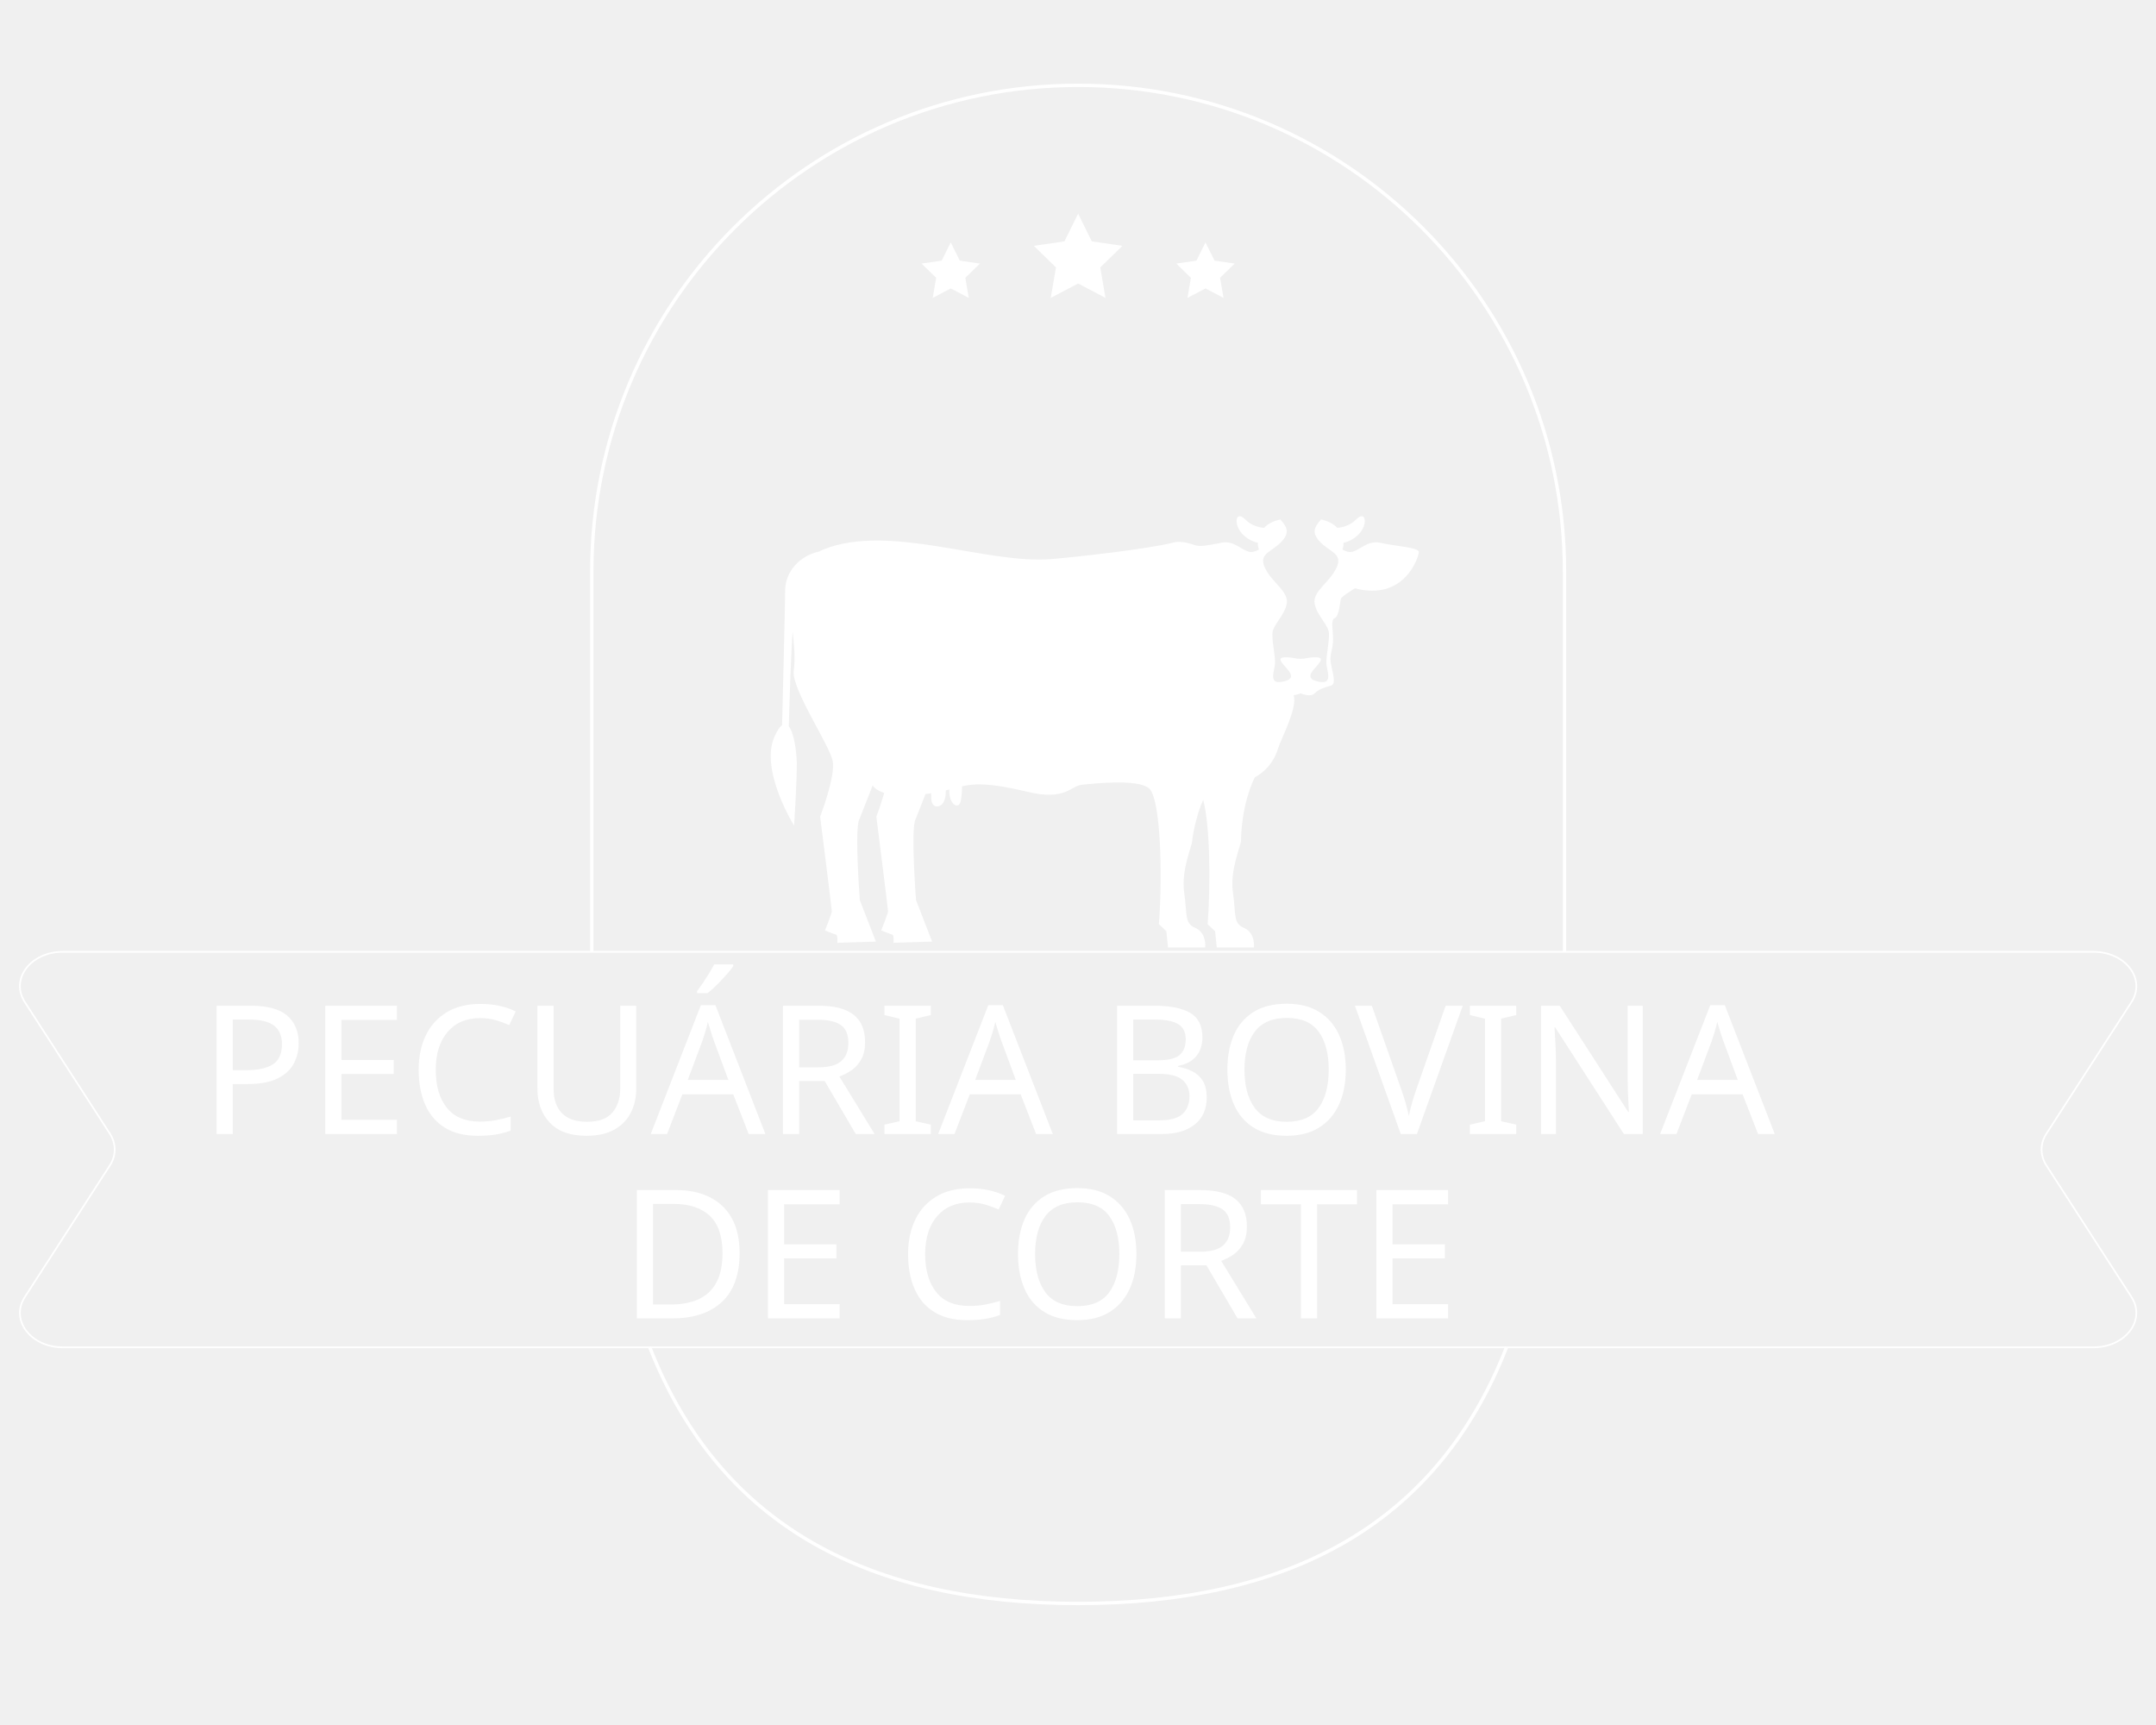
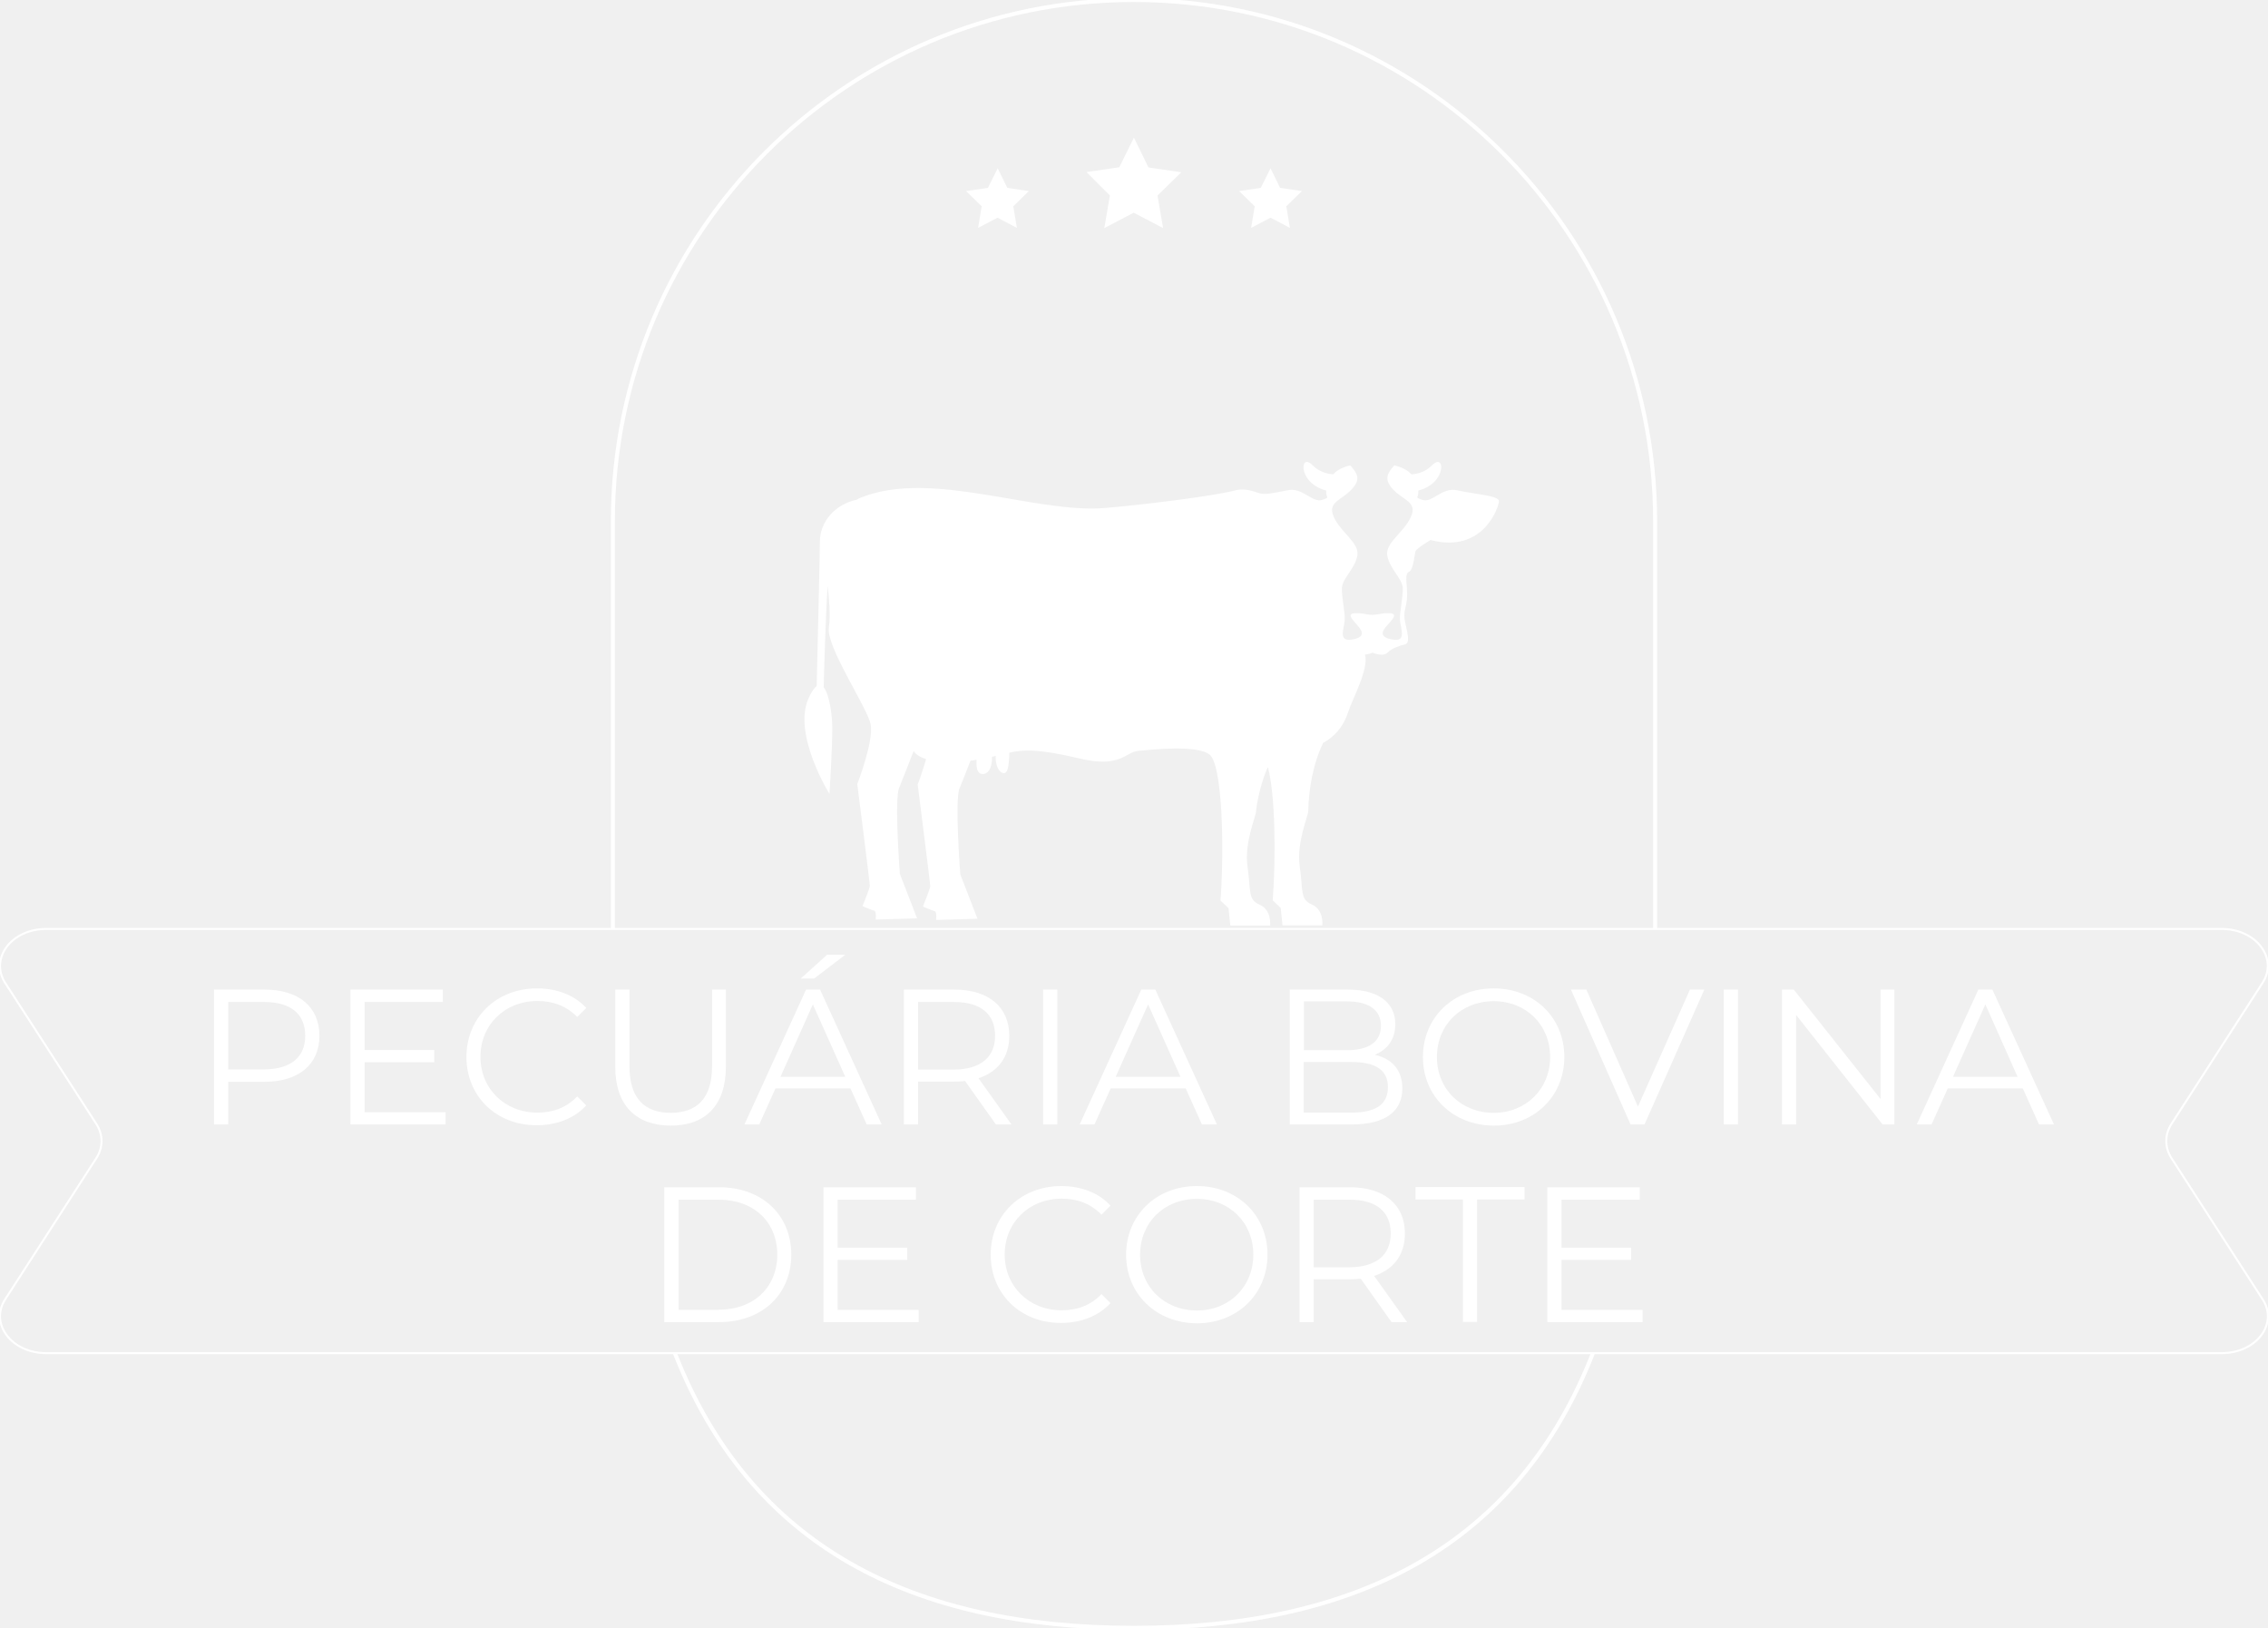
- <svg xmlns="http://www.w3.org/2000/svg" version="1.1" id="Layer_1" x="0px" y="0px" viewBox="0 0 1280 1024" style="enable-background:new 0 0 1280 1024;" xml:space="preserve">
+ <svg xmlns="http://www.w3.org/2000/svg" version="1.1" id="Layer_1" x="0px" y="0px" viewBox="0 0 1133.9 813.5" style="enable-background:new 0 0 1133.9 813.5;" xml:space="preserve">
  <style type="text/css">
	.st0{fill:#FFFFFF;}
	.st1{fill:none;stroke:#FFFFFF;stroke-miterlimit:10;}
	.st2{fill:none;stroke:#FFFFFF;stroke-width:2;stroke-miterlimit:10;}
- 	.st3{font-family:'Montserrat-Black';}
- 	.st4{font-size:106.648px;}
+ 	.st3{enable-background:new    ;}
</style>
  <g>
    <g id="XMLID_00000088111987638894697220000004016578169899532215_">
      <g>
-         <path id="XMLID_00000049939769845250685850000000805139891083129509_" class="st0" d="M819.49,322.21     c-8.83-2.08-14.03,7.27-19.74,5.19c-4.62-1.68-1.77-0.65-2.16-5.13c2.69-0.68,6.24-2.13,9.19-5.23     c5.55-5.84,4.09-14.47-1.61-8.71c-3.82,3.86-8.54,4.81-11.25,5.02c-2.36-2.59-5.71-4.08-9.58-5.02     c-4.1,4.58-5.59,7.62-1.18,12.72c5.84,6.74,14.37,7.19,10.33,15.94c-4.04,8.76-14.35,14.15-13.01,21.33     c1.33,7.19,8.3,12.58,8.52,17.74c0.22,5.16-1.75,13.47-1.55,17.74c0.2,4.27,4.02,12.13-3.62,11c-7.64-1.12-6.72-4.27-3.47-7.86     c3.25-3.59,5.94-6.51,1.45-6.74c-4.49-0.22-6.18,0.85-9.6,0.9c-3.42,0.05-5.1-1.12-9.6-0.9c-4.49,0.22-1.8,3.14,1.45,6.74     c3.25,3.59,4.16,6.74-3.47,7.86c-7.64,1.12-3.82-6.74-3.62-11c0.2-4.27-1.77-12.58-1.55-17.74c0.22-5.17,7.19-10.55,8.52-17.74     c1.33-7.19-8.97-12.58-13.01-21.33c-4.04-8.76,4.49-9.21,10.33-15.94c4.42-5.1,2.92-8.14-1.18-12.72     c-3.88,0.94-7.22,2.43-9.58,5.02c-2.71-0.21-7.44-1.16-11.25-5.02c-5.7-5.76-7.16,2.86-1.61,8.71c2.94,3.1,6.49,4.55,9.19,5.23     c-0.39,4.48,2.46,3.45-2.16,5.13c-5.72,2.08-10.91-7.27-19.74-5.19c-2.93,0.69-6.42,1.22-9.78,1.72     c-2.25,0.33-4.55,0.18-6.69-0.6c-3.84-1.39-8.46-2.18-11.73-1.3c-13.8,3.71-57.3,8.6-72.65,9.86     c-38.67,3.16-95.96-21.44-135.19-5.72c-0.87,0.35-1.69,0.76-2.48,1.19c-11.94,2.56-20.27,12.35-20.27,23.12     c0,7.62-1.33,60.82-1.82,79.94c-1.34,0.98-2.84,3.13-4.5,6.85c-8.89,19.92,11.64,52.87,11.64,52.87s1.66-25.94,1.59-36.91     c-0.04-6.58-1.6-18.17-4.75-22.1c0.36-12.83,1.25-42.42,2.27-56.19c0.82,6.73,1.7,16.46,0.67,23.04     c-1.66,10.64,21.4,44.46,23.13,53.77c1.73,9.31-7.46,33.01-7.46,33.01s6.94,54.89,6.94,56.22c0,1.33-4.05,11.3-4.05,11.3     s5.16,2.18,6.49,2.51c1.33,0.33,0.76,4.87,0.76,4.87l22.97-0.7l-9.55-24.63c0,0-3.23-42.03-0.33-47.89     c0.44-0.89,7.98-20.29,7.98-20.29s1.15,2.74,6.83,4.56c-2.15,7.53-4.67,14.04-4.67,14.04s6.94,54.89,6.94,56.22     c0,1.33-4.05,11.3-4.05,11.3s5.16,2.18,6.49,2.51c1.33,0.33,0.76,4.87,0.76,4.87l22.97-0.7l-9.55-24.63     c0,0-3.23-42.03-0.33-47.89c0.29-0.59,3.68-9.24,5.94-15.06c1.09-0.15,2.21-0.31,3.37-0.5c0.02,0.88,0.02,1.76,0.05,2.64     c0.06,1.74,0.3,3.73,1.74,4.72c1.31,0.89,3.19,0.51,4.37-0.53c1.19-1.04,1.8-2.6,2.15-4.14c0.33-1.42,0.41-2.89,0.36-4.35     c0.74-0.17,1.44-0.34,2.12-0.51c-0.01,0.32-0.02,0.65-0.02,0.97c0.02,2.59,0.52,5.33,2.23,7.29c0.65,0.74,1.6,1.38,2.57,1.19     c1.34-0.27,1.87-1.87,2.09-3.22c0.45-2.69,0.66-5.42,0.65-8.14c7.71-1.76,16.14-2.18,39.43,3.35     c22.12,5.25,24.94-3.66,31.92-4.32c6.98-0.67,32.75-3.58,39.63,2.1c6.87,5.67,8.23,49.86,5.93,80.71l4.43,4.19l0.96,9.6h22.09     c0,0,0.96-8.64-5.76-11.52c-6.72-2.88-4.8-7.68-6.72-21.13c-1.92-13.44,4.8-27.85,4.8-30.75c0-1.89,2.27-15.17,6.5-24.21     c3.96,14.85,4.51,48.74,2.64,73.83l4.43,4.19l0.96,9.6h22.09c0,0,0.96-8.64-5.76-11.52c-6.72-2.88-4.8-7.68-6.72-21.13     c-1.92-13.44,4.8-27.85,4.8-30.75c0-2.56,0.32-21.3,8.15-37.57c5.86-3.2,11.1-8.44,13.82-17.04c2.19-6.92,11.72-24.24,9.26-31.74     c2.18-0.2,4.19-1.1,4.19-1.1s5.71,2.6,8.31,0s6.23-3.64,9.87-4.68c3.64-1.04-0.52-11.43-0.52-15.59c0-4.16,1.56-6.23,1.56-11.95     c0-5.72-1.56-11.43,1.04-12.47c2.6-1.04,3.12-9.87,3.64-11.43c0.52-1.56,8.31-6.23,8.31-6.23c29.61,7.79,37.92-18.7,37.92-21.52     C842.35,324.89,828.32,324.29,819.49,322.21z" />
+         <path id="XMLID_00000049939769845250685850000000805139891083129509_" class="st0" d="M728.8,245.1c-8-1.9-12.7,6.6-17.8,4.7     c-4.2-1.5-1.6-0.6-1.9-4.6c2.4-0.6,5.6-1.9,8.3-4.7c5-5.3,3.7-13.1-1.5-7.9c-3.4,3.5-7.7,4.3-10.2,4.5c-2.1-2.3-5.2-3.7-8.6-4.5     c-3.7,4.1-5,6.9-1.1,11.5c5.3,6.1,13,6.5,9.3,14.4c-3.6,7.9-12.9,12.8-11.7,19.3c1.2,6.5,7.5,11.4,7.7,16     c0.2,4.7-1.6,12.2-1.4,16c0.2,3.9,3.6,11-3.3,9.9c-6.9-1-6.1-3.9-3.1-7.1c2.9-3.2,5.4-5.9,1.3-6.1c-4.1-0.2-5.6,0.8-8.7,0.8     s-4.6-1-8.7-0.8c-4.1,0.2-1.6,2.8,1.3,6.1c2.9,3.2,3.8,6.1-3.1,7.1c-6.9,1-3.4-6.1-3.3-9.9c0.2-3.9-1.6-11.4-1.4-16     c0.2-4.7,6.5-9.5,7.7-16c1.2-6.5-8.1-11.4-11.7-19.3c-3.6-7.9,4.1-8.3,9.3-14.4c4-4.6,2.6-7.3-1.1-11.5c-3.5,0.8-6.5,2.2-8.6,4.5     c-2.4-0.2-6.7-1-10.2-4.5c-5.1-5.2-6.5,2.6-1.5,7.9c2.7,2.8,5.9,4.1,8.3,4.7c-0.4,4,2.2,3.1-1.9,4.6c-5.2,1.9-9.8-6.6-17.8-4.7     c-2.6,0.6-5.8,1.1-8.8,1.6c-2,0.3-4.1,0.2-6-0.5c-3.5-1.3-7.6-2-10.6-1.2c-12.5,3.3-51.7,7.8-65.6,8.9     c-34.9,2.9-86.6-19.4-122-5.2c-0.8,0.3-1.5,0.7-2.2,1.1c-10.8,2.3-18.3,11.1-18.3,20.9c0,6.9-1.2,54.9-1.6,72.2     c-1.2,0.9-2.6,2.8-4.1,6.2c-8,18,10.5,47.7,10.5,47.7s1.5-23.4,1.4-33.3c0-5.9-1.4-16.4-4.3-20c0.3-11.6,1.1-38.3,2-50.7     c0.7,6.1,1.5,14.9,0.6,20.8c-1.5,9.6,19.3,40.1,20.9,48.5c1.6,8.4-6.7,29.8-6.7,29.8s6.3,49.6,6.3,50.8c0,1.2-3.7,10.2-3.7,10.2     s4.7,2,5.9,2.3c1.2,0.3,0.7,4.4,0.7,4.4l20.7-0.6l-8.6-22.2c0,0-2.9-37.9-0.3-43.2c0.4-0.8,7.2-18.3,7.2-18.3s1,2.5,6.2,4.1     c-1.9,6.8-4.2,12.7-4.2,12.7s6.3,49.6,6.3,50.8c0,1.2-3.7,10.2-3.7,10.2s4.7,2,5.9,2.3c1.2,0.3,0.7,4.4,0.7,4.4l20.7-0.6     l-8.6-22.2c0,0-2.9-37.9-0.3-43.2c0.3-0.5,3.3-8.3,5.4-13.6c1-0.1,2-0.3,3-0.5c0,0.8,0,1.6,0,2.4c0.1,1.6,0.3,3.4,1.6,4.3     c1.2,0.8,2.9,0.5,3.9-0.5c1.1-0.9,1.6-2.3,1.9-3.7c0.3-1.3,0.4-2.6,0.3-3.9c0.7-0.2,1.3-0.3,1.9-0.5c0,0.3,0,0.6,0,0.9     c0,2.3,0.5,4.8,2,6.6c0.6,0.7,1.4,1.2,2.3,1.1c1.2-0.2,1.7-1.7,1.9-2.9c0.4-2.4,0.6-4.9,0.6-7.3c7-1.6,14.6-2,35.6,3     c20,4.7,22.5-3.3,28.8-3.9c6.3-0.6,29.6-3.2,35.8,1.9c6.2,5.1,7.4,45,5.4,72.9l4,3.8l0.9,8.7H635c0,0,0.9-7.8-5.2-10.4     c-6.1-2.6-4.3-6.9-6.1-19.1c-1.7-12.1,4.3-25.1,4.3-27.8c0-1.7,2-13.7,5.9-21.9c3.6,13.4,4.1,44,2.4,66.6l4,3.8l0.9,8.7h19.9     c0,0,0.9-7.8-5.2-10.4c-6.1-2.6-4.3-6.9-6.1-19.1c-1.7-12.1,4.3-25.1,4.3-27.8c0-2.3,0.3-19.2,7.4-33.9c5.3-2.9,10-7.6,12.5-15.4     c2-6.2,10.6-21.9,8.4-28.7c2-0.2,3.8-1,3.8-1s5.2,2.3,7.5,0c2.3-2.3,5.6-3.3,8.9-4.2c3.3-0.9-0.5-10.3-0.5-14.1s1.4-5.6,1.4-10.8     s-1.4-10.3,0.9-11.3c2.3-0.9,2.8-8.9,3.3-10.3c0.5-1.4,7.5-5.6,7.5-5.6c26.7,7,34.2-16.9,34.2-19.4     C749.5,247.6,736.8,247,728.8,245.1z" />
      </g>
    </g>
-     <path id="XMLID_184_" class="st0" d="M640.08,126.83l8.12,16.46l18.17,2.64l-13.15,12.81l3.1,18.09l-16.25-8.54l-16.25,8.54   l3.1-18.09l-13.15-12.81l18.17-2.64L640.08,126.83z M710.34,154.72l-11.98,1.74l8.67,8.45l-2.05,11.93l10.71-5.63l10.71,5.63   l-2.05-11.93l8.67-8.45l-11.98-1.74l-5.36-10.85L710.34,154.72z M559.1,154.72l-11.98,1.74l8.67,8.45l-2.05,11.93l10.71-5.63   l10.71,5.63l-2.05-11.93l8.67-8.45l-11.98-1.74l-5.36-10.85L559.1,154.72z" />
-     <path id="XMLID_183_" class="st1" d="M1242.84,799.8H37.31c-19.09,0-31.39-16.23-22.6-29.83l50.53-78.16   c3.81-5.9,3.81-12.91,0-18.81l-50.53-78.16c-8.79-13.6,3.51-29.83,22.6-29.83h1205.53c19.09,0,31.39,16.23,22.6,29.83L1214.92,673   c-3.81,5.9-3.81,12.91,0,18.81l50.53,78.16C1274.23,783.57,1261.93,799.8,1242.84,799.8z" />
+     <path id="XMLID_184_" class="st0" d="M566.9,68.8l7.3,14.9l16.4,2.4l-11.9,11.6l2.8,16.3l-14.7-7.7l-14.7,7.7l2.8-16.3L543.2,86   l16.4-2.4L566.9,68.8z M630.3,93.9l-10.8,1.6l7.8,7.6l-1.8,10.8l9.7-5.1l9.7,5.1l-1.8-10.8l7.8-7.6L640,93.9l-4.8-9.8L630.3,93.9z    M493.9,93.9L483,95.5l7.8,7.6l-1.8,10.8l9.7-5.1l9.7,5.1l-1.8-10.8l7.8-7.6l-10.8-1.6l-4.8-9.8L493.9,93.9z" />
+     <path id="XMLID_183_" class="st1" d="M1110.8,676.3H23c-17.2,0-28.3-14.7-20.4-26.9l45.6-70.6c3.4-5.3,3.4-11.7,0-17L2.6,491.3   C-5.3,479,5.8,464.3,23,464.3h1087.8c17.2,0,28.3,14.7,20.4,26.9l-45.6,70.6c-3.4,5.3-3.4,11.7,0,17l45.6,70.6   C1139.2,661.6,1128.1,676.3,1110.8,676.3z" />
    <g id="XMLID_174_">
-       <path id="XMLID_38_" class="st2" d="M928.83,565.01V339.4c0-159.47-129.28-288.75-288.75-288.75h0    c-159.47,0-288.75,129.28-288.75,288.75v225.61" />
-       <path id="XMLID_39_" class="st2" d="M385.76,799.8c42.07,107.42,131.99,152.06,254.32,152.06h0    c122.33,0,212.25-44.64,254.32-152.06" />
+       <path id="XMLID_38_" class="st2" d="M827.5,464.3V260.7C827.5,116.7,710.8,0,566.9,0l0,0C423,0,306.4,116.7,306.4,260.7v203.7" />
+       <path id="XMLID_39_" class="st2" d="M337.4,676.3c38,97,119.1,137.3,229.5,137.3l0,0c110.4,0,191.5-40.3,229.5-137.3" />
    </g>
-     <g id="XMLID_3_">
-       <text transform="matrix(1 0 0 1 118.2384 673.1653)">
-         <tspan x="0" y="0" class="st0 st3 st4">PECUÁRIA BOVINA</tspan>
-         <tspan x="249.5" y="109.45" class="st0 st3 st4">DE CORTE</tspan>
-       </text>
+     <g class="st3">
+       <path class="st0" d="M159.7,517.7c0,14.3-10.4,23-27.5,23h-18.1V562H107v-67.4h25.2C149.3,494.6,159.7,503.2,159.7,517.7z     M152.6,517.7c0-10.8-7.1-16.9-20.6-16.9h-17.9v33.7H132C145.5,534.4,152.6,528.3,152.6,517.7z" />
+       <path class="st0" d="M222.8,555.8v6.2h-47.6v-67.4h46.2v6.2h-39.1v24h34.8v6.1h-34.8v25H222.8z" />
+       <path class="st0" d="M233.2,528.3c0-19.7,15-34.3,35.3-34.3c9.8,0,18.7,3.3,24.6,9.8l-4.5,4.5c-5.5-5.6-12.2-8-19.9-8    c-16.3,0-28.5,11.9-28.5,27.9c0,16,12.2,27.9,28.5,27.9c7.7,0,14.4-2.4,19.9-8.1l4.5,4.5c-6,6.5-14.8,9.9-24.7,9.9    C248.2,562.5,233.2,548,233.2,528.3z" />
+       <path class="st0" d="M307.6,533.2v-38.6h7.1v38.3c0,16,7.5,23.3,20.6,23.3c13.2,0,20.7-7.3,20.7-23.3v-38.3h6.9v38.6    c0,19.4-10.4,29.4-27.6,29.4C318,562.5,307.6,552.5,307.6,533.2z" />
+       <path class="st0" d="M425.2,544h-37.5l-8.1,18h-7.4l30.8-67.4h7l30.8,67.4h-7.5L425.2,544z M422.6,538.2L406.4,502l-16.2,36.2    H422.6z M407,489.1h-6.7l13.2-11.9h9.1L407,489.1z" />
+       <path class="st0" d="M497.9,562l-15.4-21.7c-1.7,0.2-3.5,0.3-5.4,0.3H459V562h-7.1v-67.4h25.2c17.1,0,27.5,8.7,27.5,23.1    c0,10.6-5.6,18-15.4,21.2l16.5,23.1H497.9z M497.5,517.7c0-10.8-7.1-16.9-20.6-16.9H459v33.8h17.9    C490.4,534.5,497.5,528.3,497.5,517.7z" />
+       <path class="st0" d="M521.5,494.6h7.1V562h-7.1V494.6z" />
+       <path class="st0" d="M592.8,544h-37.5l-8.1,18h-7.4l30.8-67.4h7l30.8,67.4h-7.5L592.8,544z M590.2,538.2L574,502l-16.2,36.2H590.2    z" />
+       <path class="st0" d="M701.1,544c0,11.5-8.5,18-25.3,18h-31v-67.4h29.1c15,0,23.7,6.4,23.7,17.3c0,7.7-4.1,12.8-10.3,15.3    C695.9,529.1,701.1,534.8,701.1,544z M651.9,500.4v24.5h21.5c10.8,0,17-4.1,17-12.2c0-8.1-6.3-12.2-17-12.2H651.9z M693.9,543.4    c0-8.8-6.4-12.6-18.3-12.6h-23.8v25.3h23.8C687.5,556.1,693.9,552.2,693.9,543.4z" />
+       <path class="st0" d="M711.4,528.3c0-19.6,15-34.3,35.4-34.3c20.2,0,35.3,14.5,35.3,34.3c0,19.7-15.1,34.3-35.3,34.3    C726.4,562.5,711.4,547.9,711.4,528.3z M775,528.3c0-16.1-12-27.9-28.2-27.9c-16.3,0-28.4,11.8-28.4,27.9    c0,16.1,12.1,27.9,28.4,27.9C762.9,556.2,775,544.3,775,528.3z" />
+       <path class="st0" d="M852.1,494.6L822.2,562h-7l-29.8-67.4h7.7l25.8,58.5l26-58.5H852.1z" />
+       <path class="st0" d="M861.8,494.6h7.1V562h-7.1V494.6z" />
+       <path class="st0" d="M947.1,494.6V562h-5.9L898,507.3V562h-7.1v-67.4h5.9l43.4,54.7v-54.7H947.1z" />
+       <path class="st0" d="M1011.3,544h-37.5l-8.1,18h-7.4l30.8-67.4h7l30.8,67.4h-7.5L1011.3,544z M1008.7,538.2L992.6,502l-16.2,36.2    H1008.7z" />
+     </g>
+     <g class="st3">
+       <path class="st0" d="M332.1,593.4h27.4c21.6,0,36.1,13.9,36.1,33.7c0,19.8-14.5,33.7-36.1,33.7h-27.4V593.4z M359.2,654.6    c17.9,0,29.4-11.4,29.4-27.5c0-16.2-11.5-27.5-29.4-27.5h-19.9v55.1H359.2z" />
+       <path class="st0" d="M459.3,654.6v6.2h-47.6v-67.4h46.2v6.2h-39.1v24h34.8v6.1h-34.8v25H459.3z" />
+       <path class="st0" d="M495.3,627.1c0-19.7,15-34.3,35.3-34.3c9.8,0,18.7,3.3,24.6,9.8l-4.5,4.5c-5.5-5.6-12.2-8-19.9-8    c-16.3,0-28.5,11.9-28.5,27.9c0,16,12.2,27.9,28.5,27.9c7.7,0,14.4-2.4,19.9-8.1l4.5,4.5c-6,6.5-14.8,9.9-24.7,9.9    C510.3,661.3,495.3,646.8,495.3,627.1z" />
+       <path class="st0" d="M563,627.1c0-19.6,15-34.3,35.4-34.3c20.2,0,35.3,14.5,35.3,34.3c0,19.7-15.1,34.3-35.3,34.3    C578,661.3,563,646.7,563,627.1z M626.6,627.1c0-16.1-12-27.9-28.2-27.9c-16.3,0-28.4,11.8-28.4,27.9c0,16.1,12.1,27.9,28.4,27.9    C614.6,655,626.6,643.1,626.6,627.1z" />
+       <path class="st0" d="M695.7,660.8l-15.4-21.7c-1.7,0.2-3.5,0.3-5.4,0.3h-18.1v21.4h-7.1v-67.4h25.2c17.1,0,27.5,8.7,27.5,23.1    c0,10.6-5.6,18-15.4,21.2l16.5,23.1H695.7z M695.3,616.5c0-10.8-7.1-16.9-20.6-16.9h-17.9v33.8h17.9    C688.2,633.3,695.3,627.1,695.3,616.5z" />
+       <path class="st0" d="M731.4,599.5h-23.7v-6.2h54.5v6.2h-23.7v61.2h-7.1V599.5z" />
+       <path class="st0" d="M821.2,654.6v6.2h-47.6v-67.4h46.2v6.2h-39.1v24h34.8v6.1h-34.8v25H821.2z" />
    </g>
  </g>
</svg>
